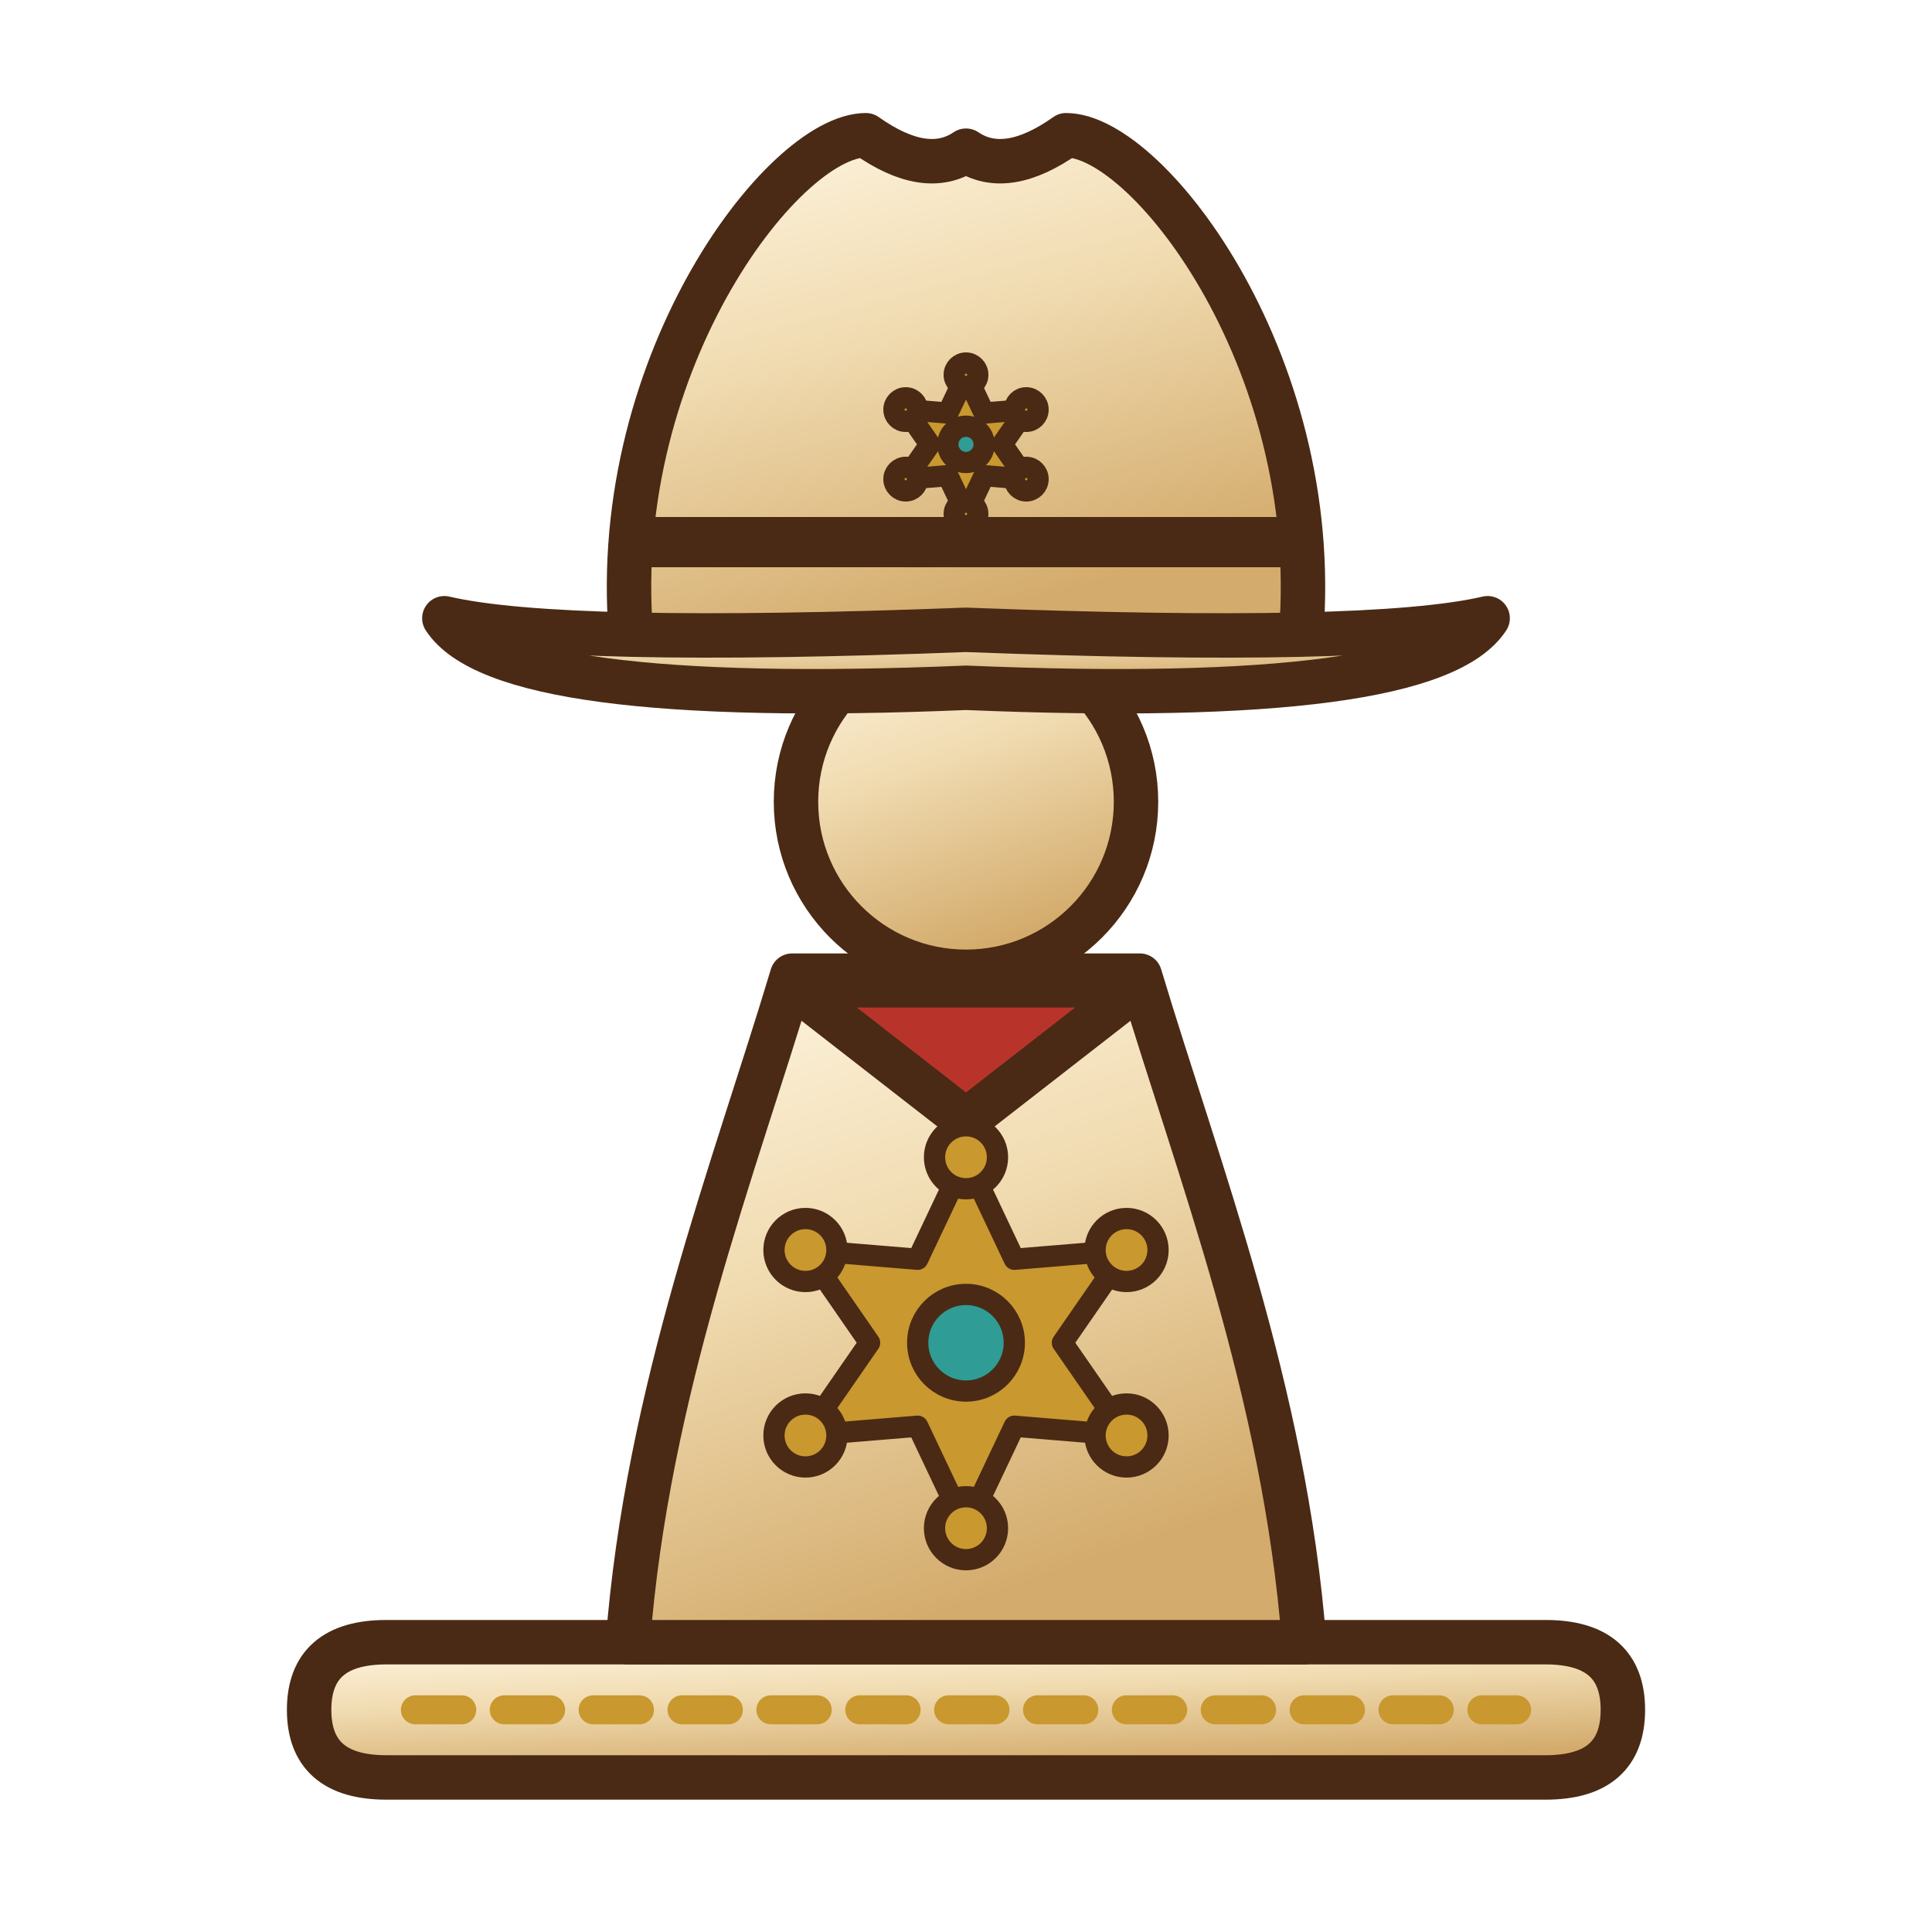
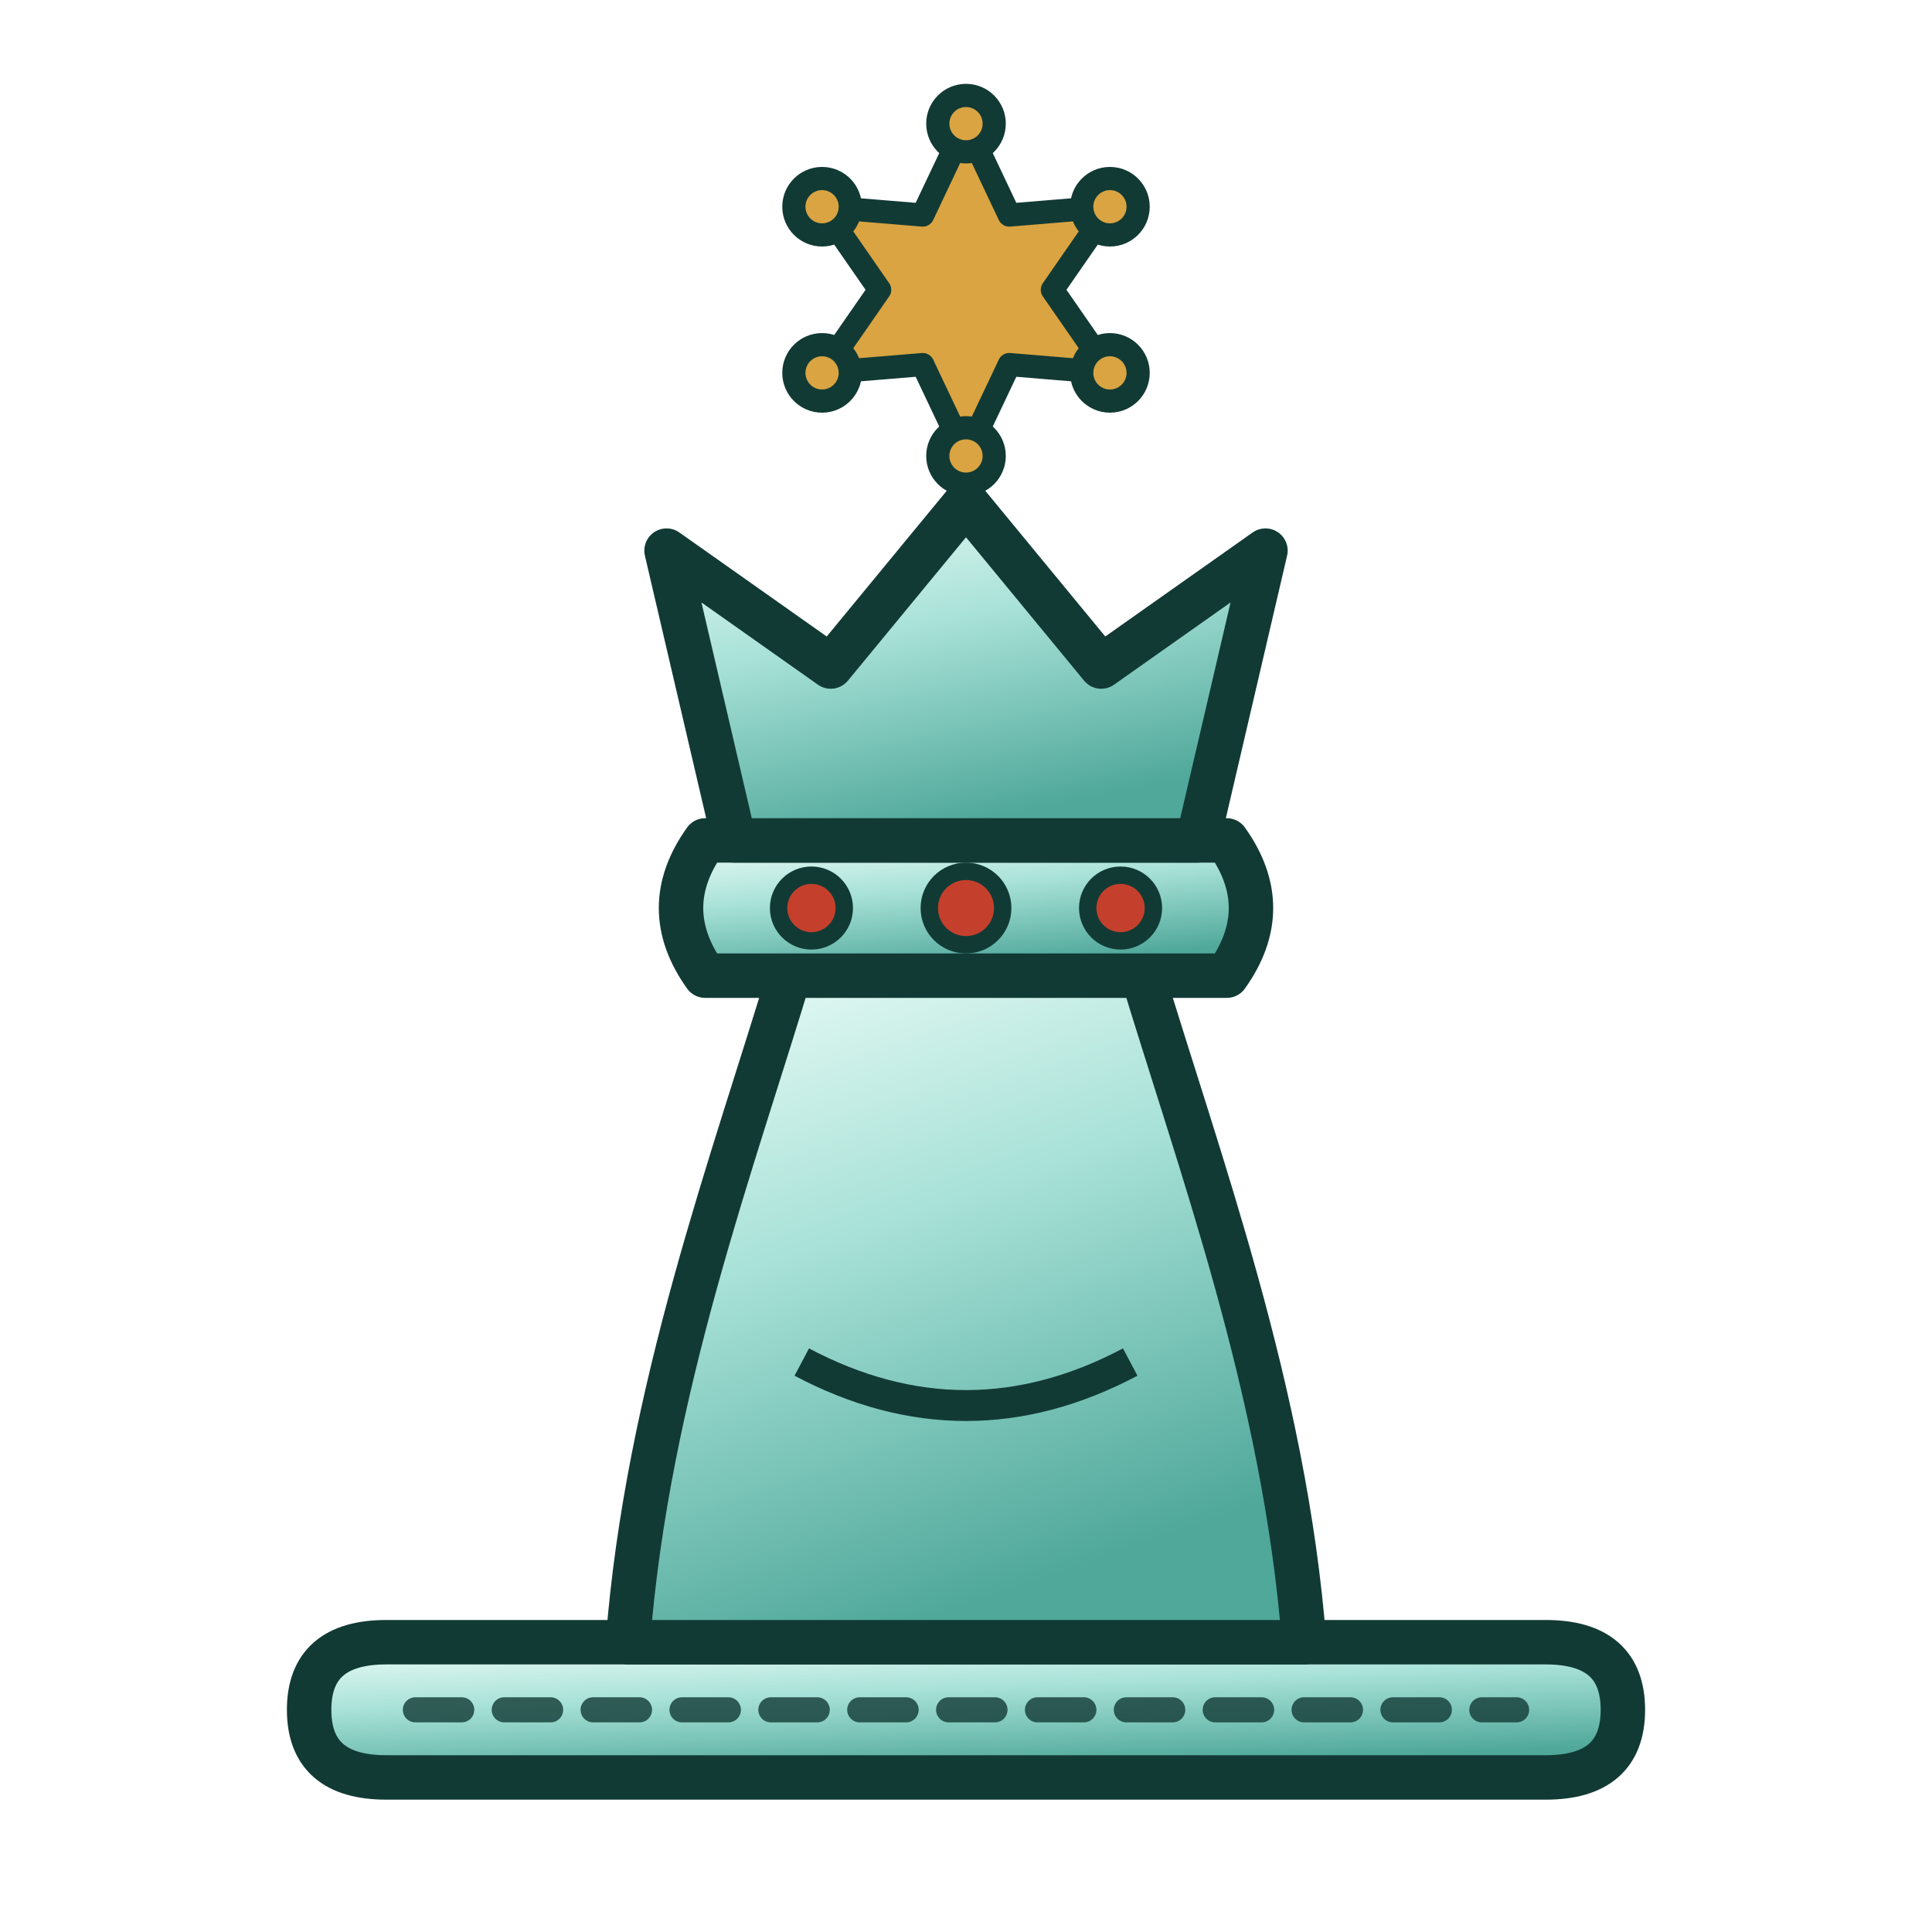
<svg xmlns="http://www.w3.org/2000/svg" viewBox="0 0 100 100">
  <defs>
    <linearGradient id="g" x1="0" y1="0" x2="0.35" y2="1">
-       <stop offset="0" stop-color="#fff6e3" />
-       <stop offset="0.45" stop-color="#f1dcb2" />
-       <stop offset="1" stop-color="#d3ab6c" />
+       <stop offset="0" stop-color="#effdf9" />
+       <stop offset="0.45" stop-color="#a9e2d8" />
+       <stop offset="1" stop-color="#4fa89a" />
    </linearGradient>
  </defs>
-   <g stroke="#4a2a14" stroke-width="2.3" stroke-linejoin="round">
+   <g stroke="#123a35" stroke-width="2.3" stroke-linejoin="round">
    <path d="M20 92H80Q84 92 84 88.5Q84 85 80 85H20Q16 85 16 88.5Q16 92 20 92Z" fill="url(#g)" />
-     <path d="M21.5 88.5H78.5" stroke="#c9982f" stroke-width="1.5" stroke-dasharray="2.4 2.2" stroke-linecap="round" />
-     <path d="M32.5 85C33.5 72 38 60.5 41 50.5H59C62 60.5 66.5 72 67.5 85Z" fill="url(#g)" />
-     <path d="M41 51H59L50 58Z" fill="#b8342a" />
-     <g fill="#c9982f" stroke="#4a2a14" stroke-width="1.1">
-       <path d="M50 59.9L52.5 65.18L58.31 64.7L54.99 69.5L58.31 74.3L52.5 73.82L50 79.1L47.5 73.82L41.69 74.3L45.01 69.5L41.69 64.7L47.5 65.18Z" />
-       <circle cx="50" cy="59.9" r="1.63" />
-       <circle cx="58.31" cy="64.7" r="1.63" />
-       <circle cx="58.31" cy="74.3" r="1.63" />
-       <circle cx="50" cy="79.1" r="1.63" />
-       <circle cx="41.69" cy="74.3" r="1.63" />
-       <circle cx="41.69" cy="64.7" r="1.63" />
-       <circle cx="50" cy="69.5" r="2.5" fill="#2f9c95" />
+     <path d="M21.5 88.5H78.5" stroke="#123a35" stroke-width="1.3" stroke-dasharray="2.4 2.2" stroke-linecap="round" opacity="0.8" />
+     <path d="M32.5 85C33.5 72 38 60 41 50H59C62 60 66.5 72 67.5 85Z" fill="url(#g)" />
+     <path d="M36.5 50.5H63.5Q66 47 63.5 43.5H36.5Q34 47 36.5 50.5Z" fill="url(#g)" />
+     <g fill="#c4402c" stroke-width="0.9">
+       <circle cx="42" cy="47" r="1.7" />
+       <circle cx="50" cy="47" r="1.9" />
+       <circle cx="58" cy="47" r="1.7" />
    </g>
-     <circle cx="50" cy="41.5" r="8.8" fill="url(#g)" />
-     <path d="M32.72 33.5C31.22 19.15 40.5 7 44.82 7Q47.93 9.2 50 7.8Q52.07 9.2 55.18 7C59.5 7 68.78 19.15 67.28 33.5Z" fill="url(#g)" />
-     <path d="M33.32 28.06H66.68" stroke="#4a2a14" stroke-width="2.6" />
-     <path d="M23 32Q26 36.6 50 35.6Q74 36.6 77 32Q71 33.4 50 32.6Q29 33.4 23 32Z" fill="url(#g)" />
-     <g fill="#c9982f" stroke="#4a2a14" stroke-width="1.1">
-       <path d="M50 19.4L50.94 21.38L53.12 21.2L51.87 23L53.12 24.8L50.94 24.62L50 26.6L49.06 24.62L46.88 24.8L48.13 23L46.88 21.2L49.06 21.38Z" />
-       <circle cx="50" cy="19.4" r="0.61" />
-       <circle cx="53.12" cy="21.2" r="0.61" />
-       <circle cx="53.12" cy="24.8" r="0.61" />
-       <circle cx="50" cy="26.6" r="0.61" />
-       <circle cx="46.88" cy="24.8" r="0.61" />
-       <circle cx="46.88" cy="21.2" r="0.61" />
-       <circle cx="50" cy="23" r="0.94" fill="#2f9c95" />
+     <path d="M38 43.5L34.5 28.5L43 34.5L50 26L57 34.5L65.5 28.5L62 43.5Z" fill="url(#g)" />
+     <g fill="#d9a441" stroke="#123a35" stroke-width="1.2">
+       <path d="M50 6.4L52.24 11.13L57.45 10.7L54.47 15L57.45 19.3L52.24 18.87L50 23.6L47.76 18.87L42.55 19.3L45.53 15L42.55 10.7L47.76 11.13Z" />
+       <circle cx="50" cy="6.4" r="1.46" />
+       <circle cx="57.45" cy="10.7" r="1.46" />
+       <circle cx="57.45" cy="19.3" r="1.46" />
+       <circle cx="50" cy="23.6" r="1.46" />
+       <circle cx="42.55" cy="19.3" r="1.46" />
+       <circle cx="42.55" cy="10.7" r="1.46" />
    </g>
+     <path d="M41.5 70.5Q50 75 58.5 70.5" fill="none" stroke="#123a35" stroke-width="1.6" />
  </g>
</svg>
